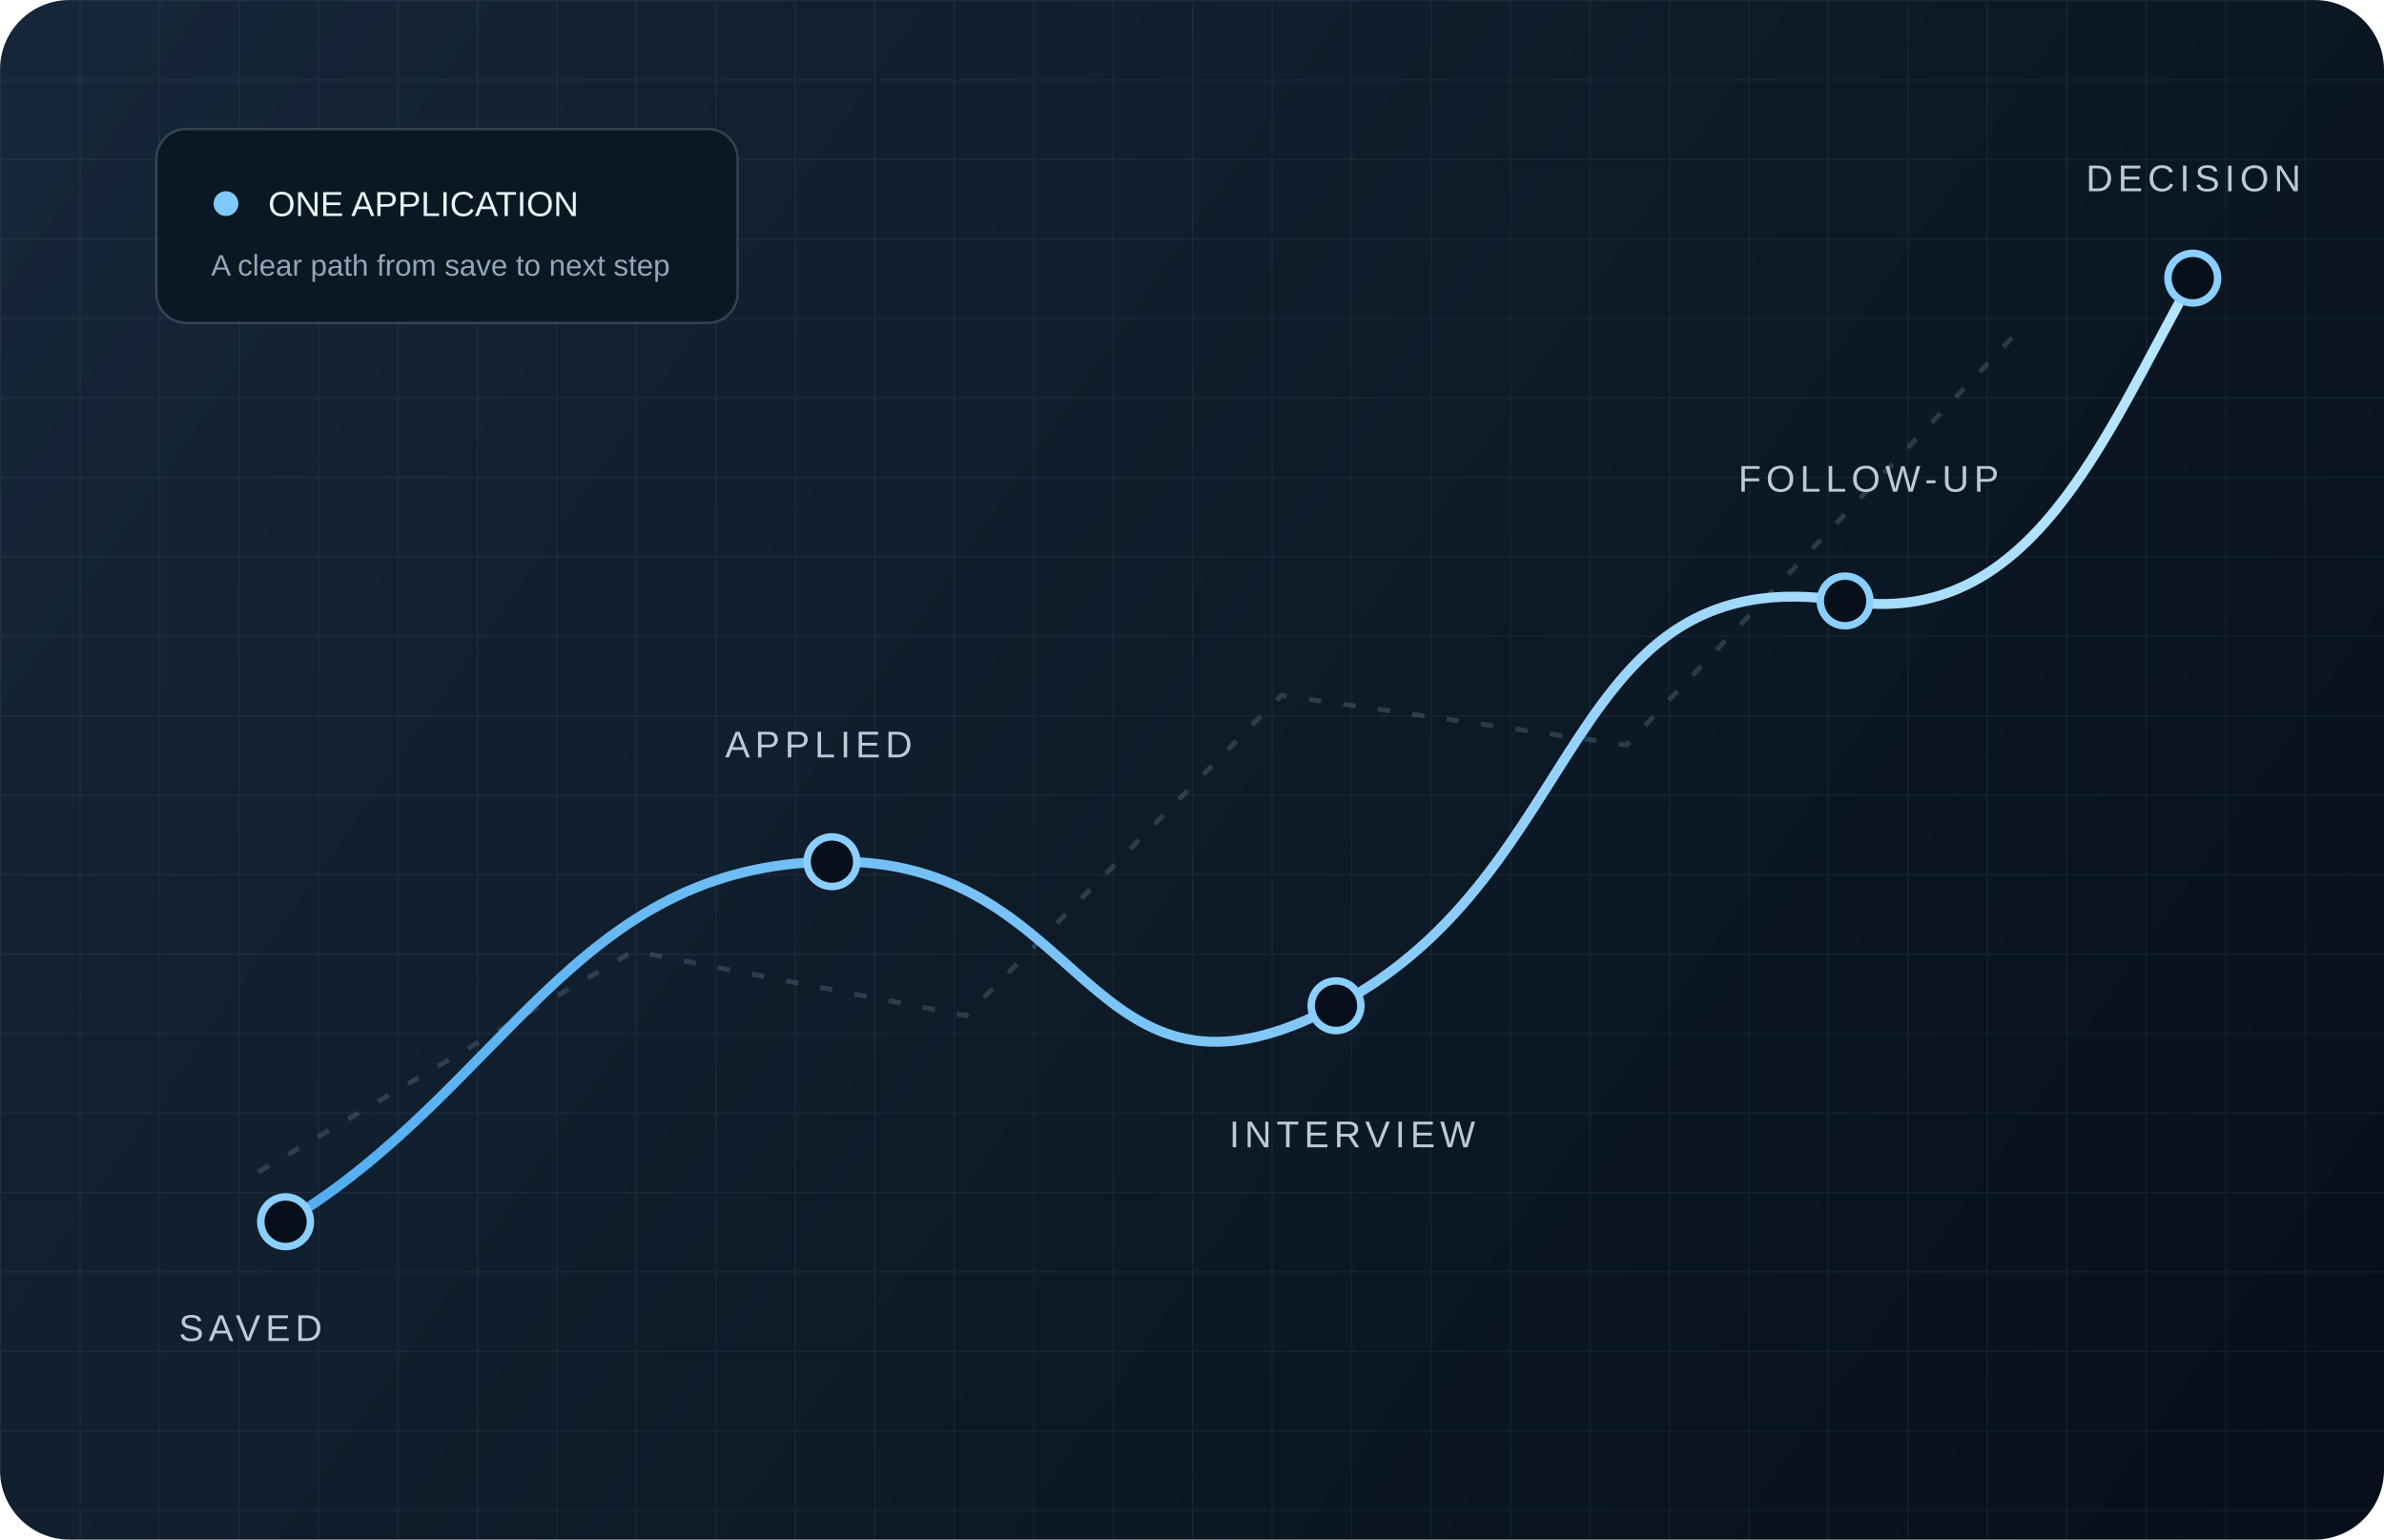
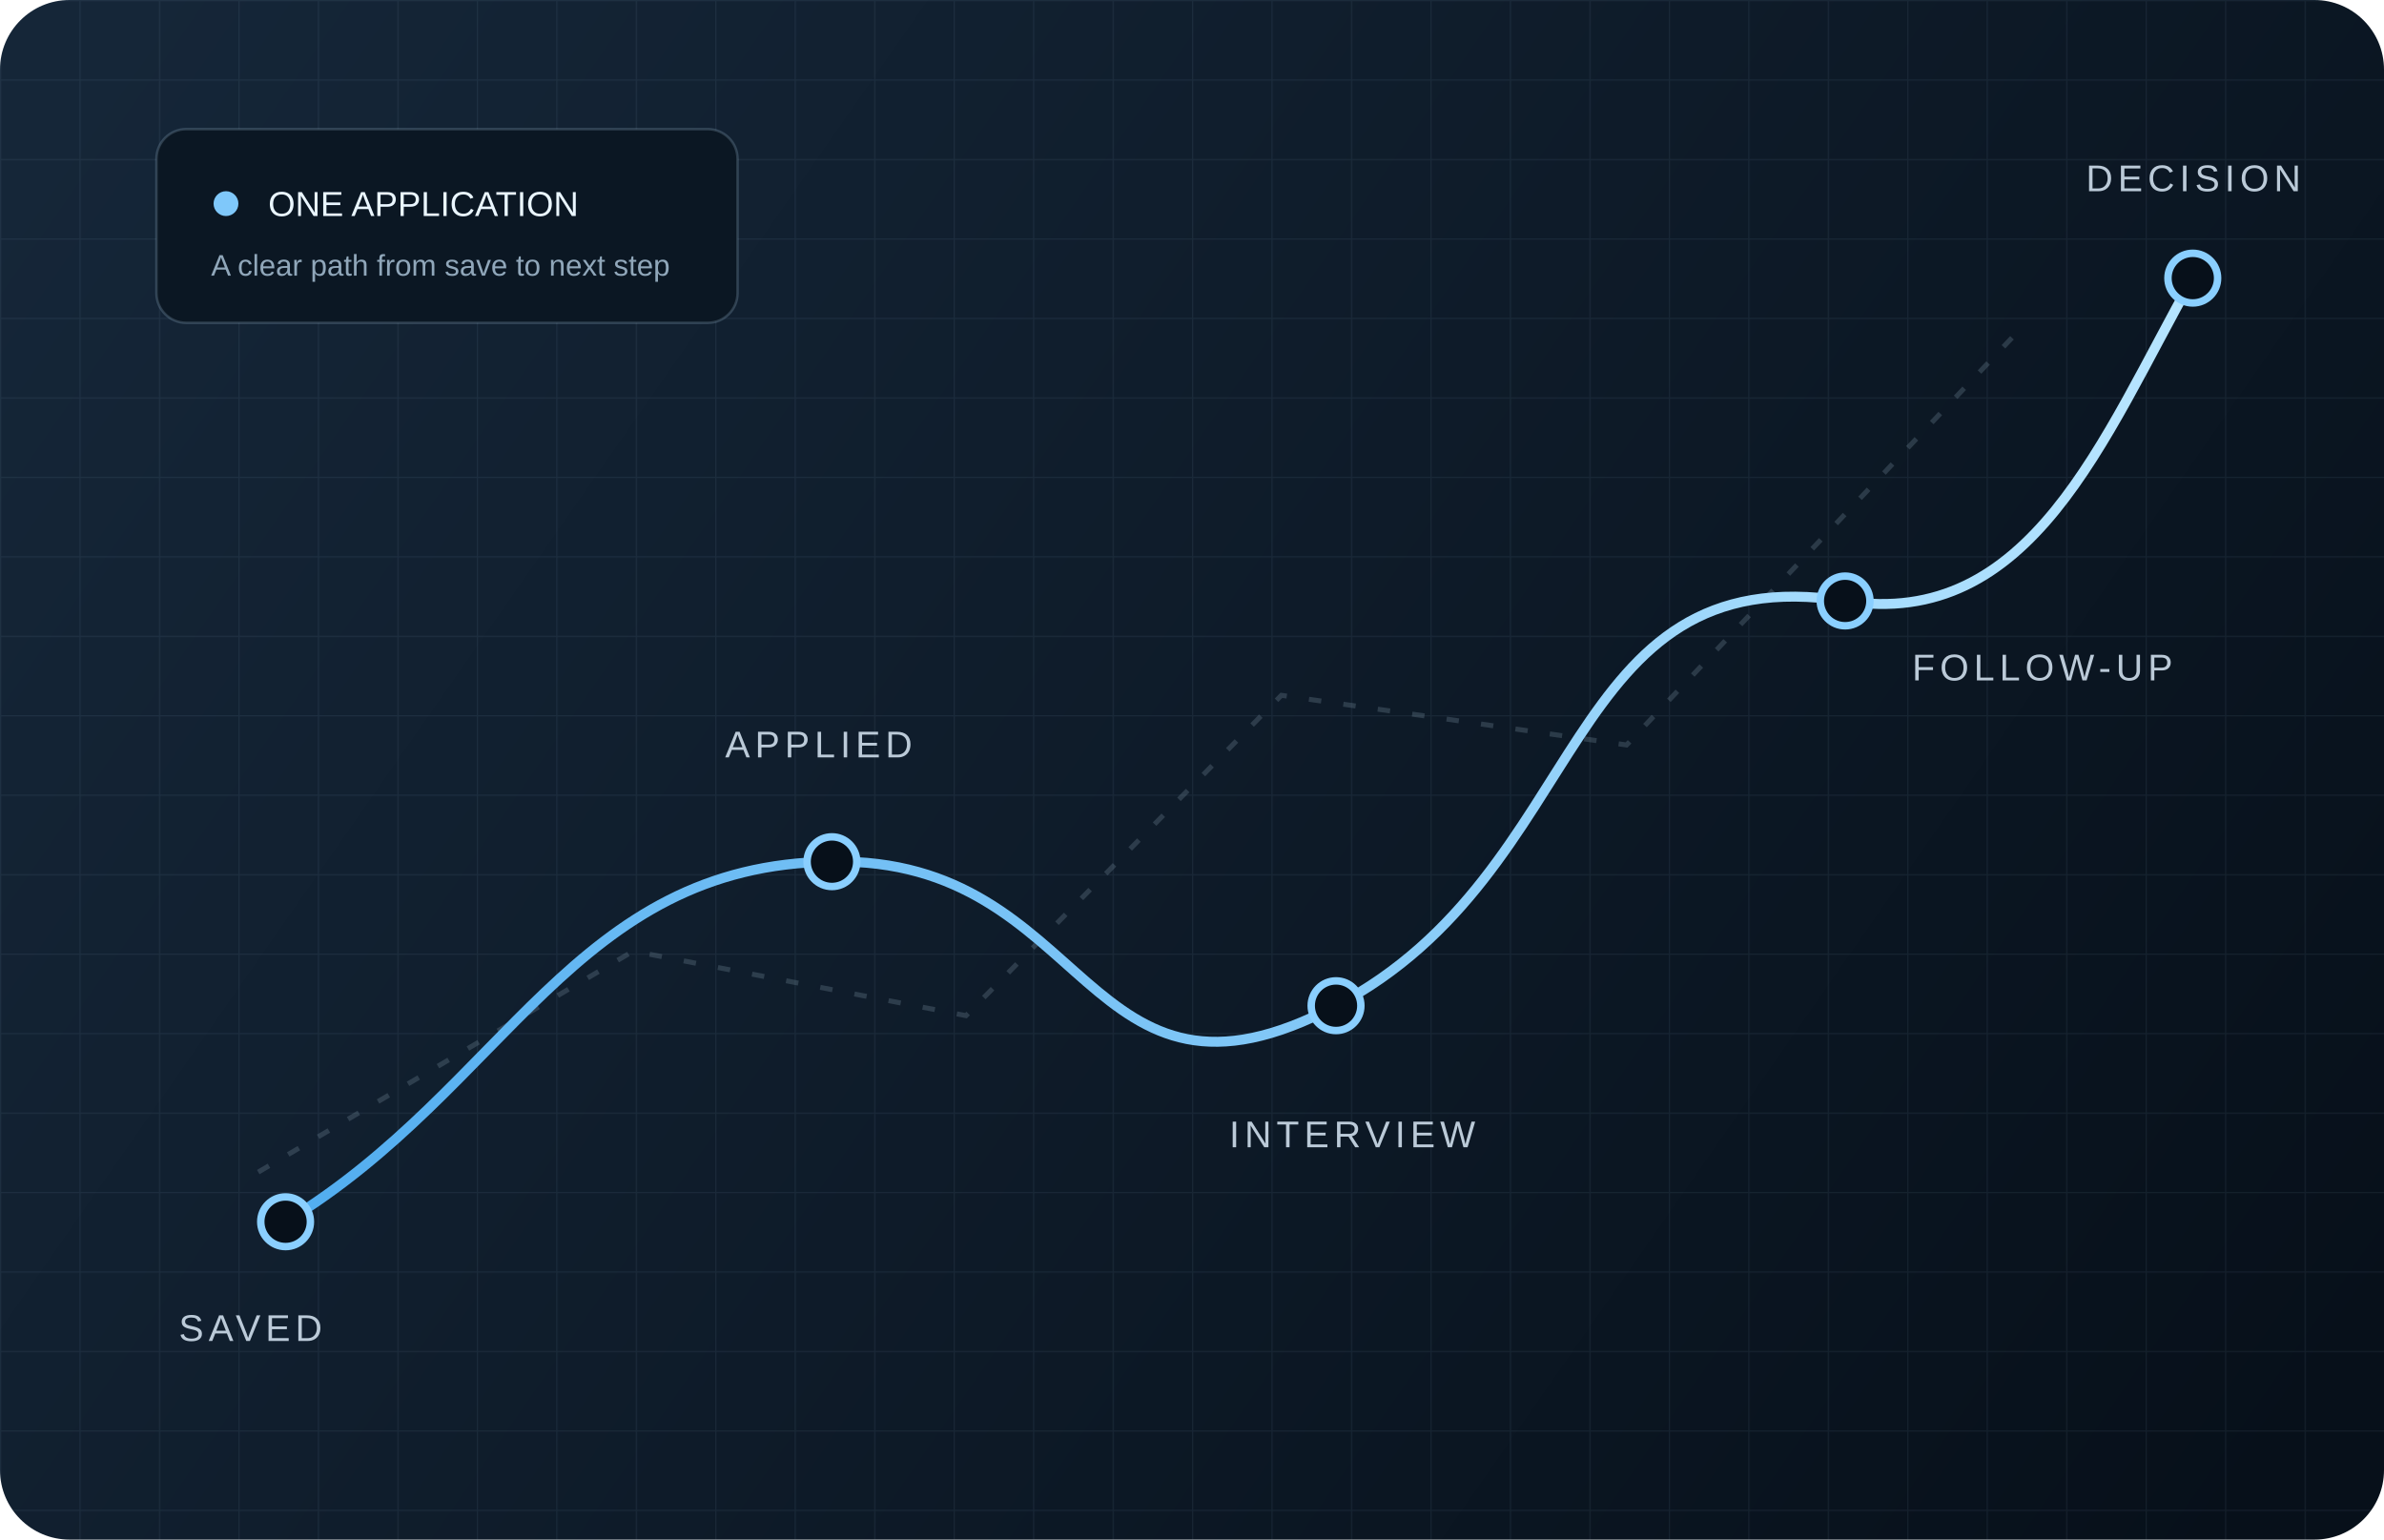
<svg xmlns="http://www.w3.org/2000/svg" viewBox="0 0 960 620" fill="none">
  <defs>
    <linearGradient id="bg" x1="40" y1="20" x2="900" y2="620" gradientUnits="userSpaceOnUse">
      <stop stop-color="#152638" />
      <stop offset="1" stop-color="#07101a" />
    </linearGradient>
    <linearGradient id="route" x1="138" y1="495" x2="816" y2="113" gradientUnits="userSpaceOnUse">
      <stop stop-color="#53aef0" />
      <stop offset="1" stop-color="#b5e4ff" />
    </linearGradient>
    <pattern id="grid" width="32" height="32" patternUnits="userSpaceOnUse">
      <path d="M32 0H0v32" stroke="#b8dcf4" stroke-opacity=".07" />
    </pattern>
  </defs>
  <rect width="960" height="620" rx="28" fill="url(#bg)" />
  <rect width="960" height="620" rx="28" fill="url(#grid)" />
  <path d="M104 472 255 383l134 26 127-129 139 20 159-168" stroke="#6f8394" stroke-opacity=".32" stroke-width="2" stroke-dasharray="5 9" />
  <path d="M115 492c89-54 116-144 220-145 105-2 101 112 203 58 103-54 90-181 205-163 75 12 104-66 140-130" stroke="url(#route)" stroke-width="4" stroke-linecap="round" />
  <g fill="#07101a" stroke="#8acfff" stroke-width="3">
    <circle cx="115" cy="492" r="10" />
    <circle cx="335" cy="347" r="10" />
    <circle cx="538" cy="405" r="10" />
    <circle cx="743" cy="242" r="10" />
    <circle cx="883" cy="112" r="10" />
  </g>
  <g font-family="Arial,sans-serif">
    <text x="72" y="540" fill="#bbcad8" font-size="15" letter-spacing="2">SAVED</text>
    <text x="292" y="305" fill="#bbcad8" font-size="15" letter-spacing="2">APPLIED</text>
    <text x="495" y="462" fill="#bbcad8" font-size="15" letter-spacing="2">INTERVIEW</text>
-     <text x="700" y="198" fill="#bbcad8" font-size="15" letter-spacing="2">FOLLOW-UP</text>
+     <text x="770" y="274" fill="#bbcad8" font-size="15" letter-spacing="2">FOLLOW-UP</text>
    <text x="840" y="77" fill="#bbcad8" font-size="15" letter-spacing="2">DECISION</text>
  </g>
  <rect x="63" y="52" width="234" height="78" rx="12" fill="#0b1723" stroke="#b9dff7" stroke-opacity=".2" />
  <circle cx="91" cy="82" r="5" fill="#7fc8fa" />
  <text x="108" y="87" fill="#eaf6ff" font-family="Arial,sans-serif" font-size="14">ONE APPLICATION</text>
  <text x="85" y="111" fill="#90a7ba" font-family="Arial,sans-serif" font-size="12">A clear path from save to next step</text>
</svg>
